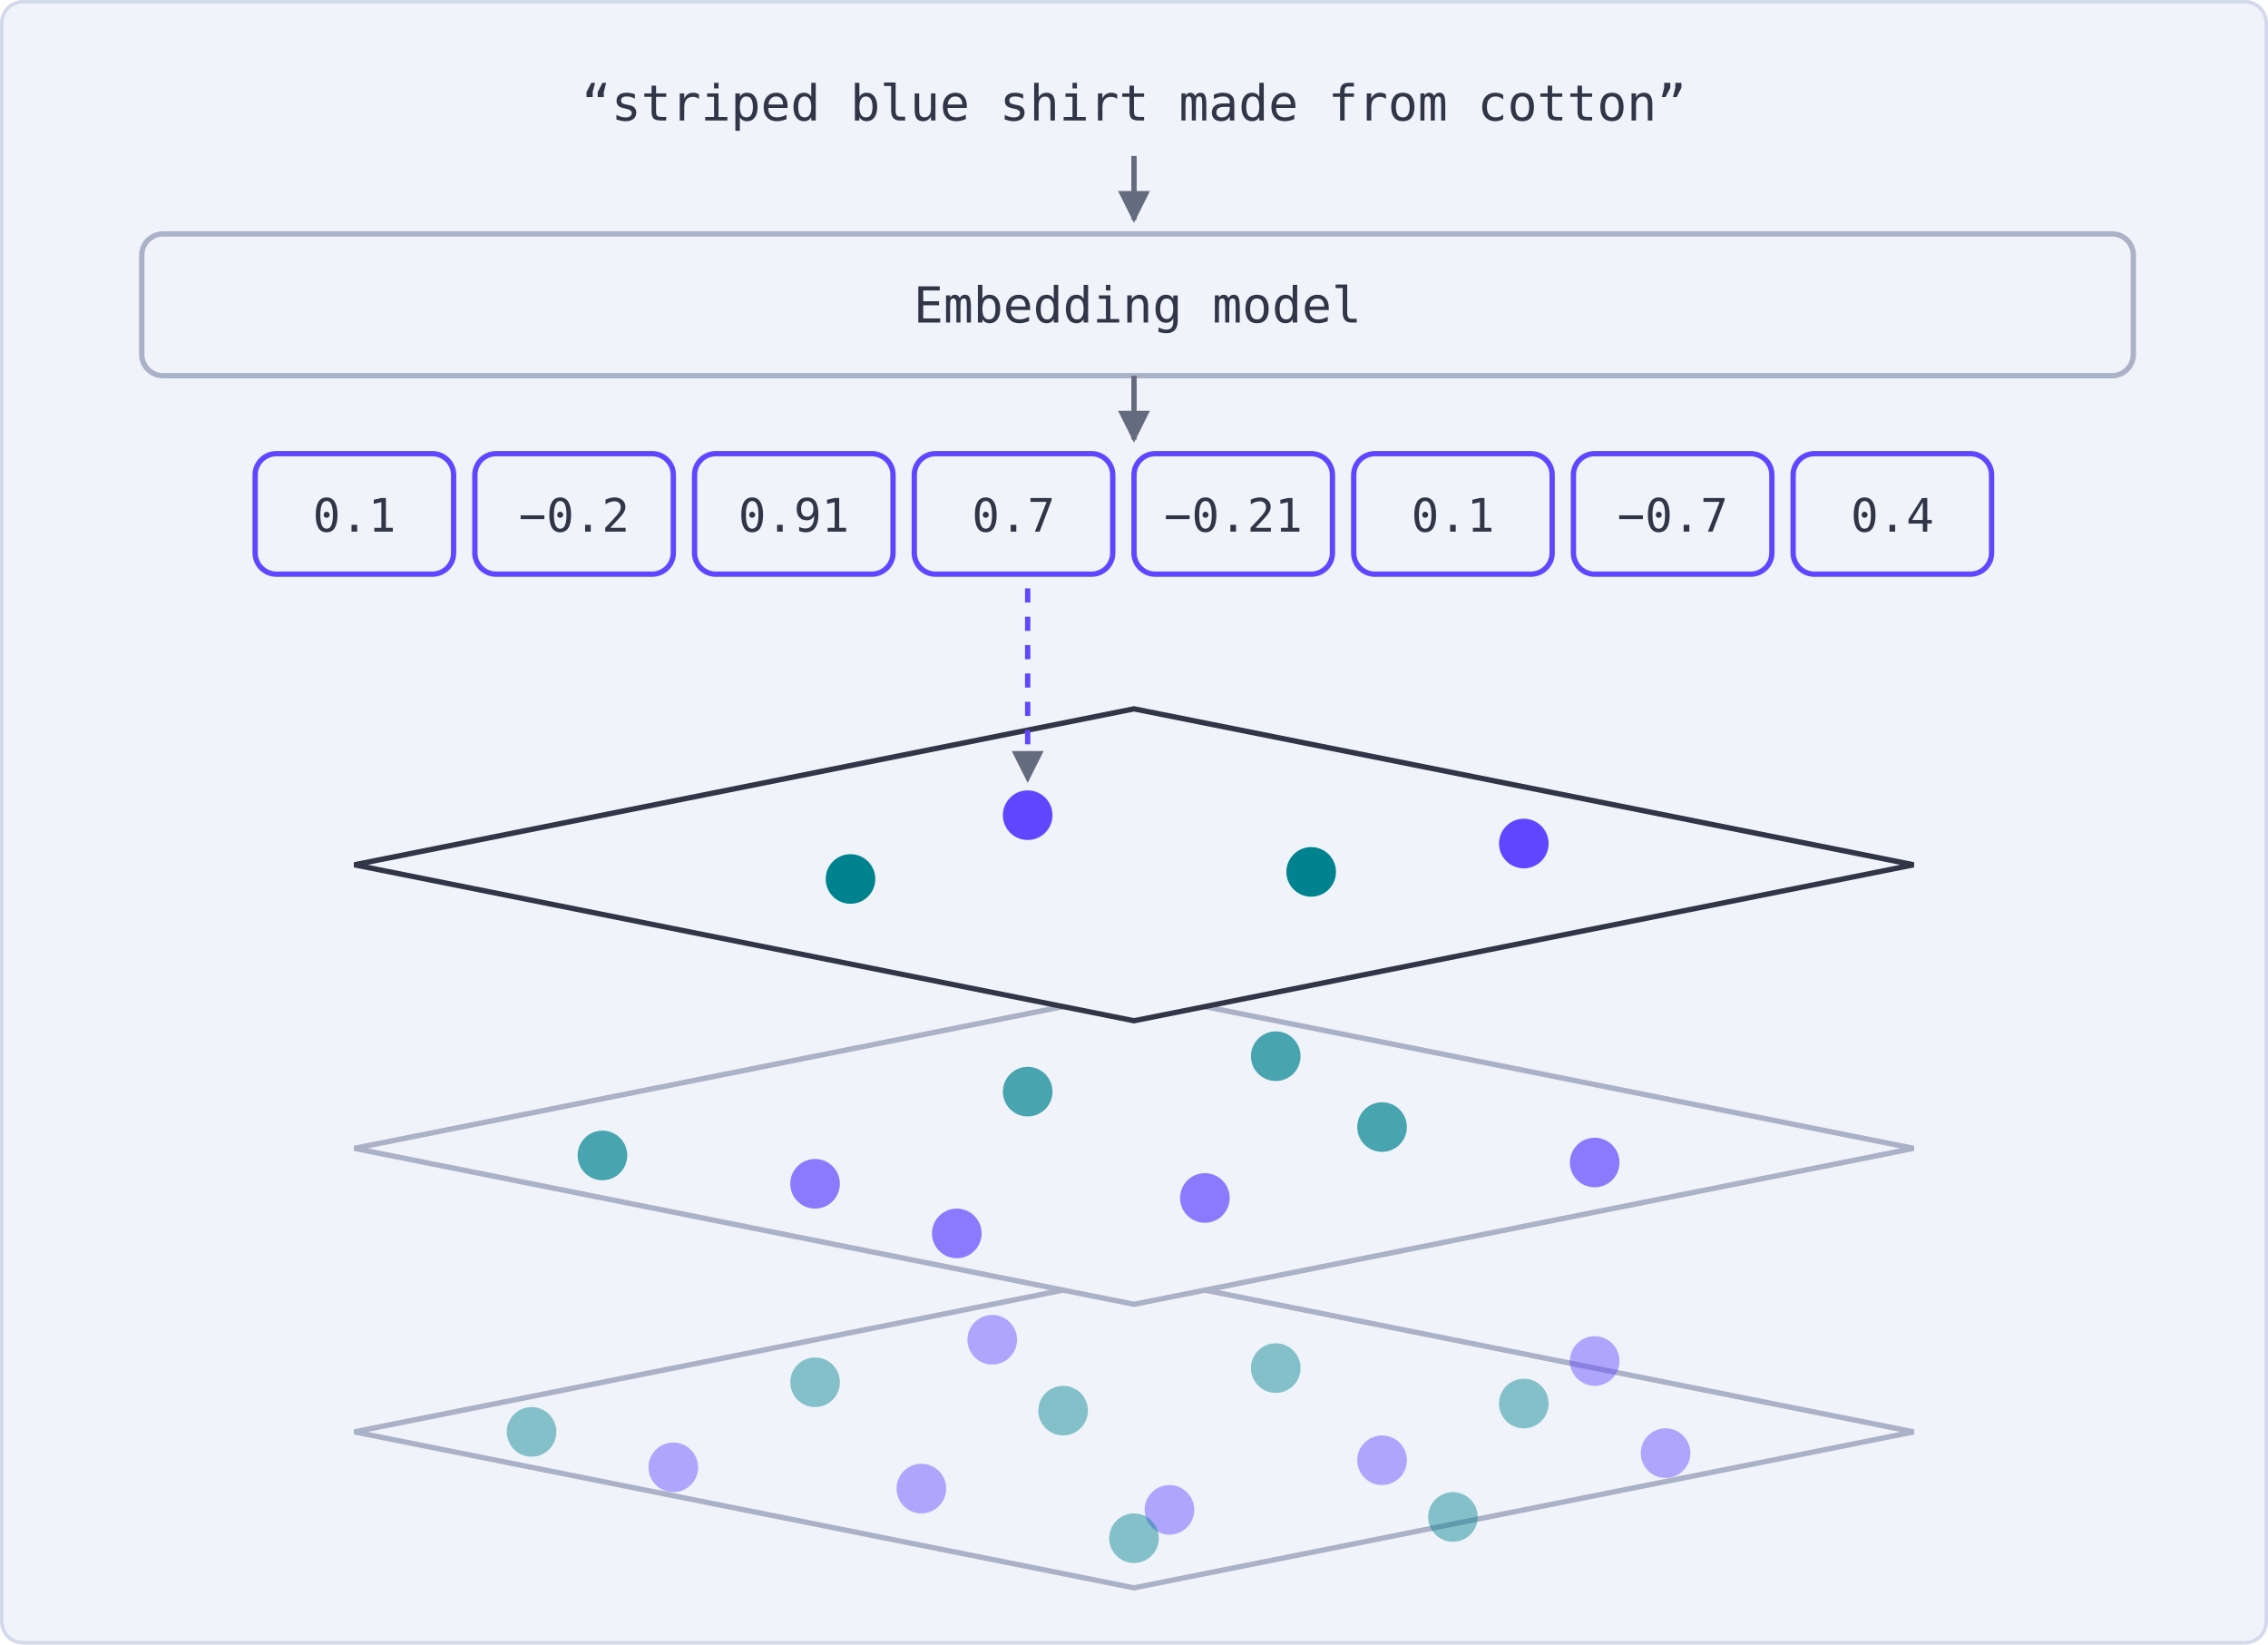
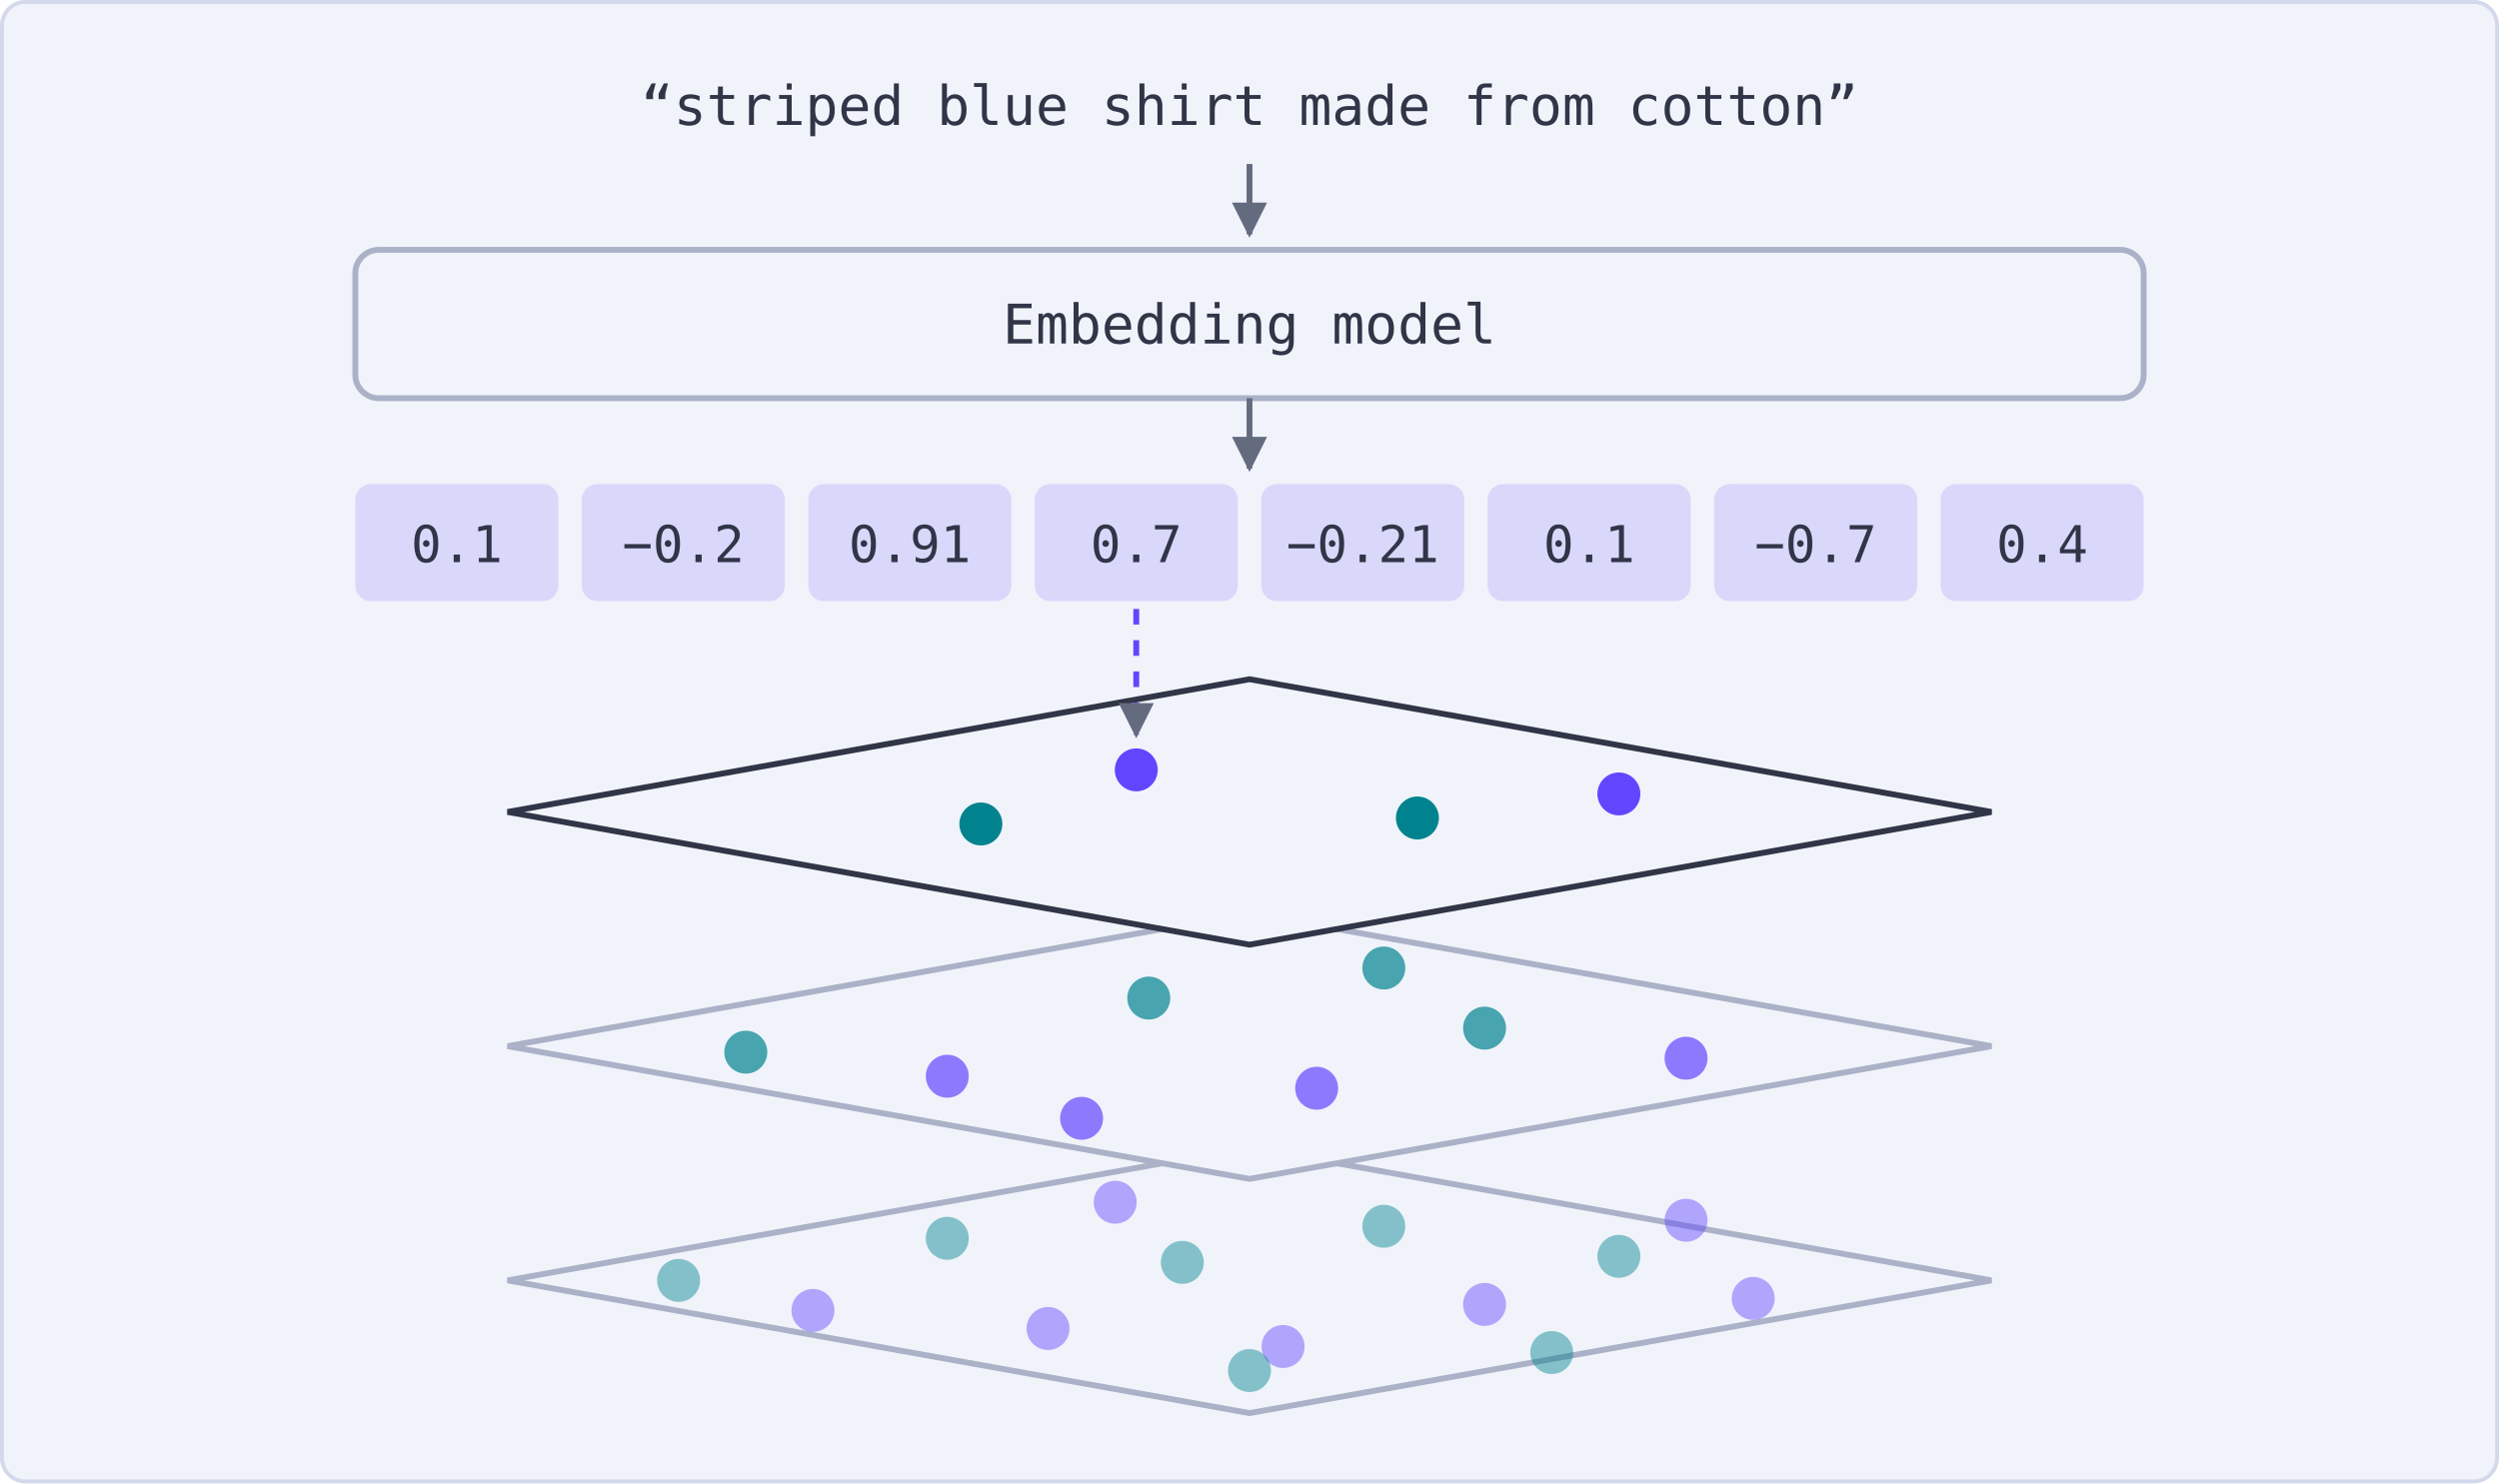
- <svg xmlns="http://www.w3.org/2000/svg" viewBox="0 0 640 464" role="img" aria-labelledby="description">
+ <svg xmlns="http://www.w3.org/2000/svg" viewBox="0 0 640 380" role="img" aria-labelledby="description">
  <defs>
    <marker id="arrow" viewBox="0 0 10 10" refX="9" refY="5" markerWidth="6" markerHeight="6" orient="auto-start-reverse">
      <path d="M0 0 L10 5 L0 10 Z" fill="#656b7f" />
    </marker>
    <marker id="arrow-accent" viewBox="0 0 10 10" refX="9" refY="5" markerWidth="5" markerHeight="5" orient="auto-start-reverse">
      <path d="M0 0 L10 5 L0 10 Z" fill="#dc244c" />
    </marker>
  </defs>
-   <rect x="0.5" y="0.5" width="639" height="463" rx="6" fill="#f0f3fa" stroke="#d3d9eb" stroke-width="1" />
+   <rect x="0.5" y="0.5" width="639" height="379" rx="6" fill="#f0f3fa" stroke="#d3d9eb" stroke-width="1" />
  <g font-family="'Geist Mono', ui-monospace, SFMono-Regular, Menlo, Consolas, monospace">
-     <text x="320" y="34" font-size="14" text-anchor="middle" fill="#303547">“striped blue shirt made from cotton”</text>
-     <path d="M320 44 V62" fill="none" stroke="#656b7f" stroke-width="1.5" marker-end="url(#arrow)" />
-     <rect x="40" y="66" width="562" height="40" rx="6" fill="none" stroke="#abb1c7" stroke-width="1.5" />
-     <text x="321" y="91" font-size="14" text-anchor="middle" fill="#303547">Embedding model</text>
-     <path d="M320 106 V124" fill="none" stroke="#656b7f" stroke-width="1.5" marker-end="url(#arrow)" />
-     <rect x="72" y="128" width="56" height="34" rx="6" fill="none" stroke="#6047ff" stroke-width="1.5" />
-     <text x="100" y="150" font-size="13" text-anchor="middle" fill="#303547">0.1</text>
-     <rect x="134" y="128" width="56" height="34" rx="6" fill="none" stroke="#6047ff" stroke-width="1.5" />
-     <text x="162" y="150" font-size="13" text-anchor="middle" fill="#303547">−0.2</text>
-     <rect x="196" y="128" width="56" height="34" rx="6" fill="none" stroke="#6047ff" stroke-width="1.5" />
-     <text x="224" y="150" font-size="13" text-anchor="middle" fill="#303547">0.91</text>
-     <rect x="258" y="128" width="56" height="34" rx="6" fill="none" stroke="#6047ff" stroke-width="1.5" />
-     <text x="286" y="150" font-size="13" text-anchor="middle" fill="#303547">0.7</text>
-     <rect x="320" y="128" width="56" height="34" rx="6" fill="none" stroke="#6047ff" stroke-width="1.5" />
-     <text x="348" y="150" font-size="13" text-anchor="middle" fill="#303547">−0.21</text>
-     <rect x="382" y="128" width="56" height="34" rx="6" fill="none" stroke="#6047ff" stroke-width="1.5" />
-     <text x="410" y="150" font-size="13" text-anchor="middle" fill="#303547">0.1</text>
-     <rect x="444" y="128" width="56" height="34" rx="6" fill="none" stroke="#6047ff" stroke-width="1.5" />
-     <text x="472" y="150" font-size="13" text-anchor="middle" fill="#303547">−0.7</text>
-     <rect x="506" y="128" width="56" height="34" rx="6" fill="none" stroke="#6047ff" stroke-width="1.5" />
-     <text x="534" y="150" font-size="13" text-anchor="middle" fill="#303547">0.4</text>
-     <polygon points="100,404 320,360 540,404 320,448" fill="#f0f3fa" stroke="#abb1c7" stroke-width="1.5" />
-     <circle cx="150" cy="404" r="7" fill="#00838f" opacity="0.45" />
-     <circle cx="190" cy="414" r="7" fill="#6047ff" opacity="0.45" />
-     <circle cx="230" cy="390" r="7" fill="#00838f" opacity="0.45" />
-     <circle cx="260" cy="420" r="7" fill="#6047ff" opacity="0.45" />
-     <circle cx="300" cy="398" r="7" fill="#00838f" opacity="0.45" />
-     <circle cx="330" cy="426" r="7" fill="#6047ff" opacity="0.45" />
-     <circle cx="360" cy="386" r="7" fill="#00838f" opacity="0.45" />
-     <circle cx="390" cy="412" r="7" fill="#6047ff" opacity="0.45" />
-     <circle cx="430" cy="396" r="7" fill="#00838f" opacity="0.45" />
-     <circle cx="470" cy="410" r="7" fill="#6047ff" opacity="0.45" />
-     <circle cx="280" cy="378" r="7" fill="#6047ff" opacity="0.45" />
-     <circle cx="320" cy="434" r="7" fill="#00838f" opacity="0.45" />
-     <circle cx="410" cy="428" r="7" fill="#00838f" opacity="0.45" />
-     <circle cx="450" cy="384" r="7" fill="#6047ff" opacity="0.45" />
-     <polygon points="100,324 320,280 540,324 320,368" fill="#f0f3fa" stroke="#abb1c7" stroke-width="1.5" />
-     <circle cx="170" cy="326" r="7" fill="#00838f" opacity="0.7" />
-     <circle cx="230" cy="334" r="7" fill="#6047ff" opacity="0.7" />
-     <circle cx="290" cy="308" r="7" fill="#00838f" opacity="0.7" />
-     <circle cx="340" cy="338" r="7" fill="#6047ff" opacity="0.7" />
-     <circle cx="390" cy="318" r="7" fill="#00838f" opacity="0.7" />
-     <circle cx="450" cy="328" r="7" fill="#6047ff" opacity="0.7" />
-     <circle cx="270" cy="348" r="7" fill="#6047ff" opacity="0.7" />
-     <circle cx="360" cy="298" r="7" fill="#00838f" opacity="0.7" />
-     <polygon points="100,244 320,200 540,244 320,288" fill="#f0f3fa" stroke="#303547" stroke-width="1.5" />
-     <circle cx="240" cy="248" r="7" fill="#00838f" />
-     <circle cx="290" cy="230" r="7" fill="#6047ff" />
-     <circle cx="370" cy="246" r="7" fill="#00838f" />
-     <circle cx="430" cy="238" r="7" fill="#6047ff" />
-     <path d="M290 166 V220" fill="none" stroke="#6047ff" stroke-width="1.5" stroke-dasharray="4 4" marker-end="url(#arrow)" />
+     <text x="320" y="32" font-size="14" text-anchor="middle" fill="#303547">“striped blue shirt made from cotton”</text>
+     <path d="M320 42 V60" fill="none" stroke="#656b7f" stroke-width="1.5" marker-end="url(#arrow)" />
+     <rect x="91" y="64" width="458" height="38" rx="6" fill="none" stroke="#abb1c7" stroke-width="1.5" />
+     <text x="320" y="88" font-size="14" text-anchor="middle" fill="#303547">Embedding model</text>
+     <path d="M320 102 V120" fill="none" stroke="#656b7f" stroke-width="1.5" marker-end="url(#arrow)" />
+     <rect x="91" y="124" width="52" height="30" rx="4" fill="#6047ff" fill-opacity="0.16" />
+     <text x="117" y="144" font-size="13" text-anchor="middle" fill="#303547">0.1</text>
+     <rect x="149" y="124" width="52" height="30" rx="4" fill="#6047ff" fill-opacity="0.16" />
+     <text x="175" y="144" font-size="13" text-anchor="middle" fill="#303547">−0.2</text>
+     <rect x="207" y="124" width="52" height="30" rx="4" fill="#6047ff" fill-opacity="0.16" />
+     <text x="233" y="144" font-size="13" text-anchor="middle" fill="#303547">0.91</text>
+     <rect x="265" y="124" width="52" height="30" rx="4" fill="#6047ff" fill-opacity="0.16" />
+     <text x="291" y="144" font-size="13" text-anchor="middle" fill="#303547">0.7</text>
+     <rect x="323" y="124" width="52" height="30" rx="4" fill="#6047ff" fill-opacity="0.16" />
+     <text x="349" y="144" font-size="13" text-anchor="middle" fill="#303547">−0.21</text>
+     <rect x="381" y="124" width="52" height="30" rx="4" fill="#6047ff" fill-opacity="0.16" />
+     <text x="407" y="144" font-size="13" text-anchor="middle" fill="#303547">0.1</text>
+     <rect x="439" y="124" width="52" height="30" rx="4" fill="#6047ff" fill-opacity="0.16" />
+     <text x="465" y="144" font-size="13" text-anchor="middle" fill="#303547">−0.7</text>
+     <rect x="497" y="124" width="52" height="30" rx="4" fill="#6047ff" fill-opacity="0.16" />
+     <text x="523" y="144" font-size="13" text-anchor="middle" fill="#303547">0.4</text>
+     <polygon points="130,328 320,294 510,328 320,362" fill="#f0f3fa" stroke="#abb1c7" stroke-width="1.5" />
+     <circle cx="173.8" cy="328" r="5.5" fill="#00838f" opacity="0.45" />
+     <circle cx="208.2" cy="335.7" r="5.5" fill="#6047ff" opacity="0.45" />
+     <circle cx="242.6" cy="317.22" r="5.5" fill="#00838f" opacity="0.45" />
+     <circle cx="268.4" cy="340.32" r="5.5" fill="#6047ff" opacity="0.45" />
+     <circle cx="302.8" cy="323.38" r="5.5" fill="#00838f" opacity="0.45" />
+     <circle cx="328.6" cy="344.94" r="5.5" fill="#6047ff" opacity="0.45" />
+     <circle cx="354.4" cy="314.14" r="5.5" fill="#00838f" opacity="0.45" />
+     <circle cx="380.2" cy="334.16" r="5.5" fill="#6047ff" opacity="0.45" />
+     <circle cx="414.6" cy="321.84" r="5.5" fill="#00838f" opacity="0.45" />
+     <circle cx="449" cy="332.62" r="5.5" fill="#6047ff" opacity="0.45" />
+     <circle cx="285.6" cy="307.98" r="5.5" fill="#6047ff" opacity="0.45" />
+     <circle cx="320" cy="351.1" r="5.5" fill="#00838f" opacity="0.45" />
+     <circle cx="397.4" cy="346.48" r="5.5" fill="#00838f" opacity="0.45" />
+     <circle cx="431.8" cy="312.6" r="5.5" fill="#6047ff" opacity="0.45" />
+     <polygon points="130,268 320,234 510,268 320,302" fill="#f0f3fa" stroke="#abb1c7" stroke-width="1.5" />
+     <circle cx="191" cy="269.54" r="5.5" fill="#00838f" opacity="0.7" />
+     <circle cx="242.6" cy="275.7" r="5.5" fill="#6047ff" opacity="0.7" />
+     <circle cx="294.2" cy="255.68" r="5.5" fill="#00838f" opacity="0.7" />
+     <circle cx="337.2" cy="278.78" r="5.5" fill="#6047ff" opacity="0.7" />
+     <circle cx="380.2" cy="263.38" r="5.5" fill="#00838f" opacity="0.7" />
+     <circle cx="431.8" cy="271.08" r="5.5" fill="#6047ff" opacity="0.7" />
+     <circle cx="277" cy="286.48" r="5.5" fill="#6047ff" opacity="0.7" />
+     <circle cx="354.4" cy="247.98" r="5.5" fill="#00838f" opacity="0.7" />
+     <polygon points="130,208 320,174 510,208 320,242" fill="#f0f3fa" stroke="#303547" stroke-width="1.5" />
+     <circle cx="251.2" cy="211.08" r="5.5" fill="#00838f" />
+     <circle cx="291" cy="197.22" r="5.5" fill="#6047ff" />
+     <circle cx="363" cy="209.54" r="5.5" fill="#00838f" />
+     <circle cx="414.6" cy="203.38" r="5.5" fill="#6047ff" />
+     <path d="M291 156 V188.22" fill="none" stroke="#6047ff" stroke-width="1.5" stroke-dasharray="4 4" marker-end="url(#arrow)" />
  </g>
</svg>
